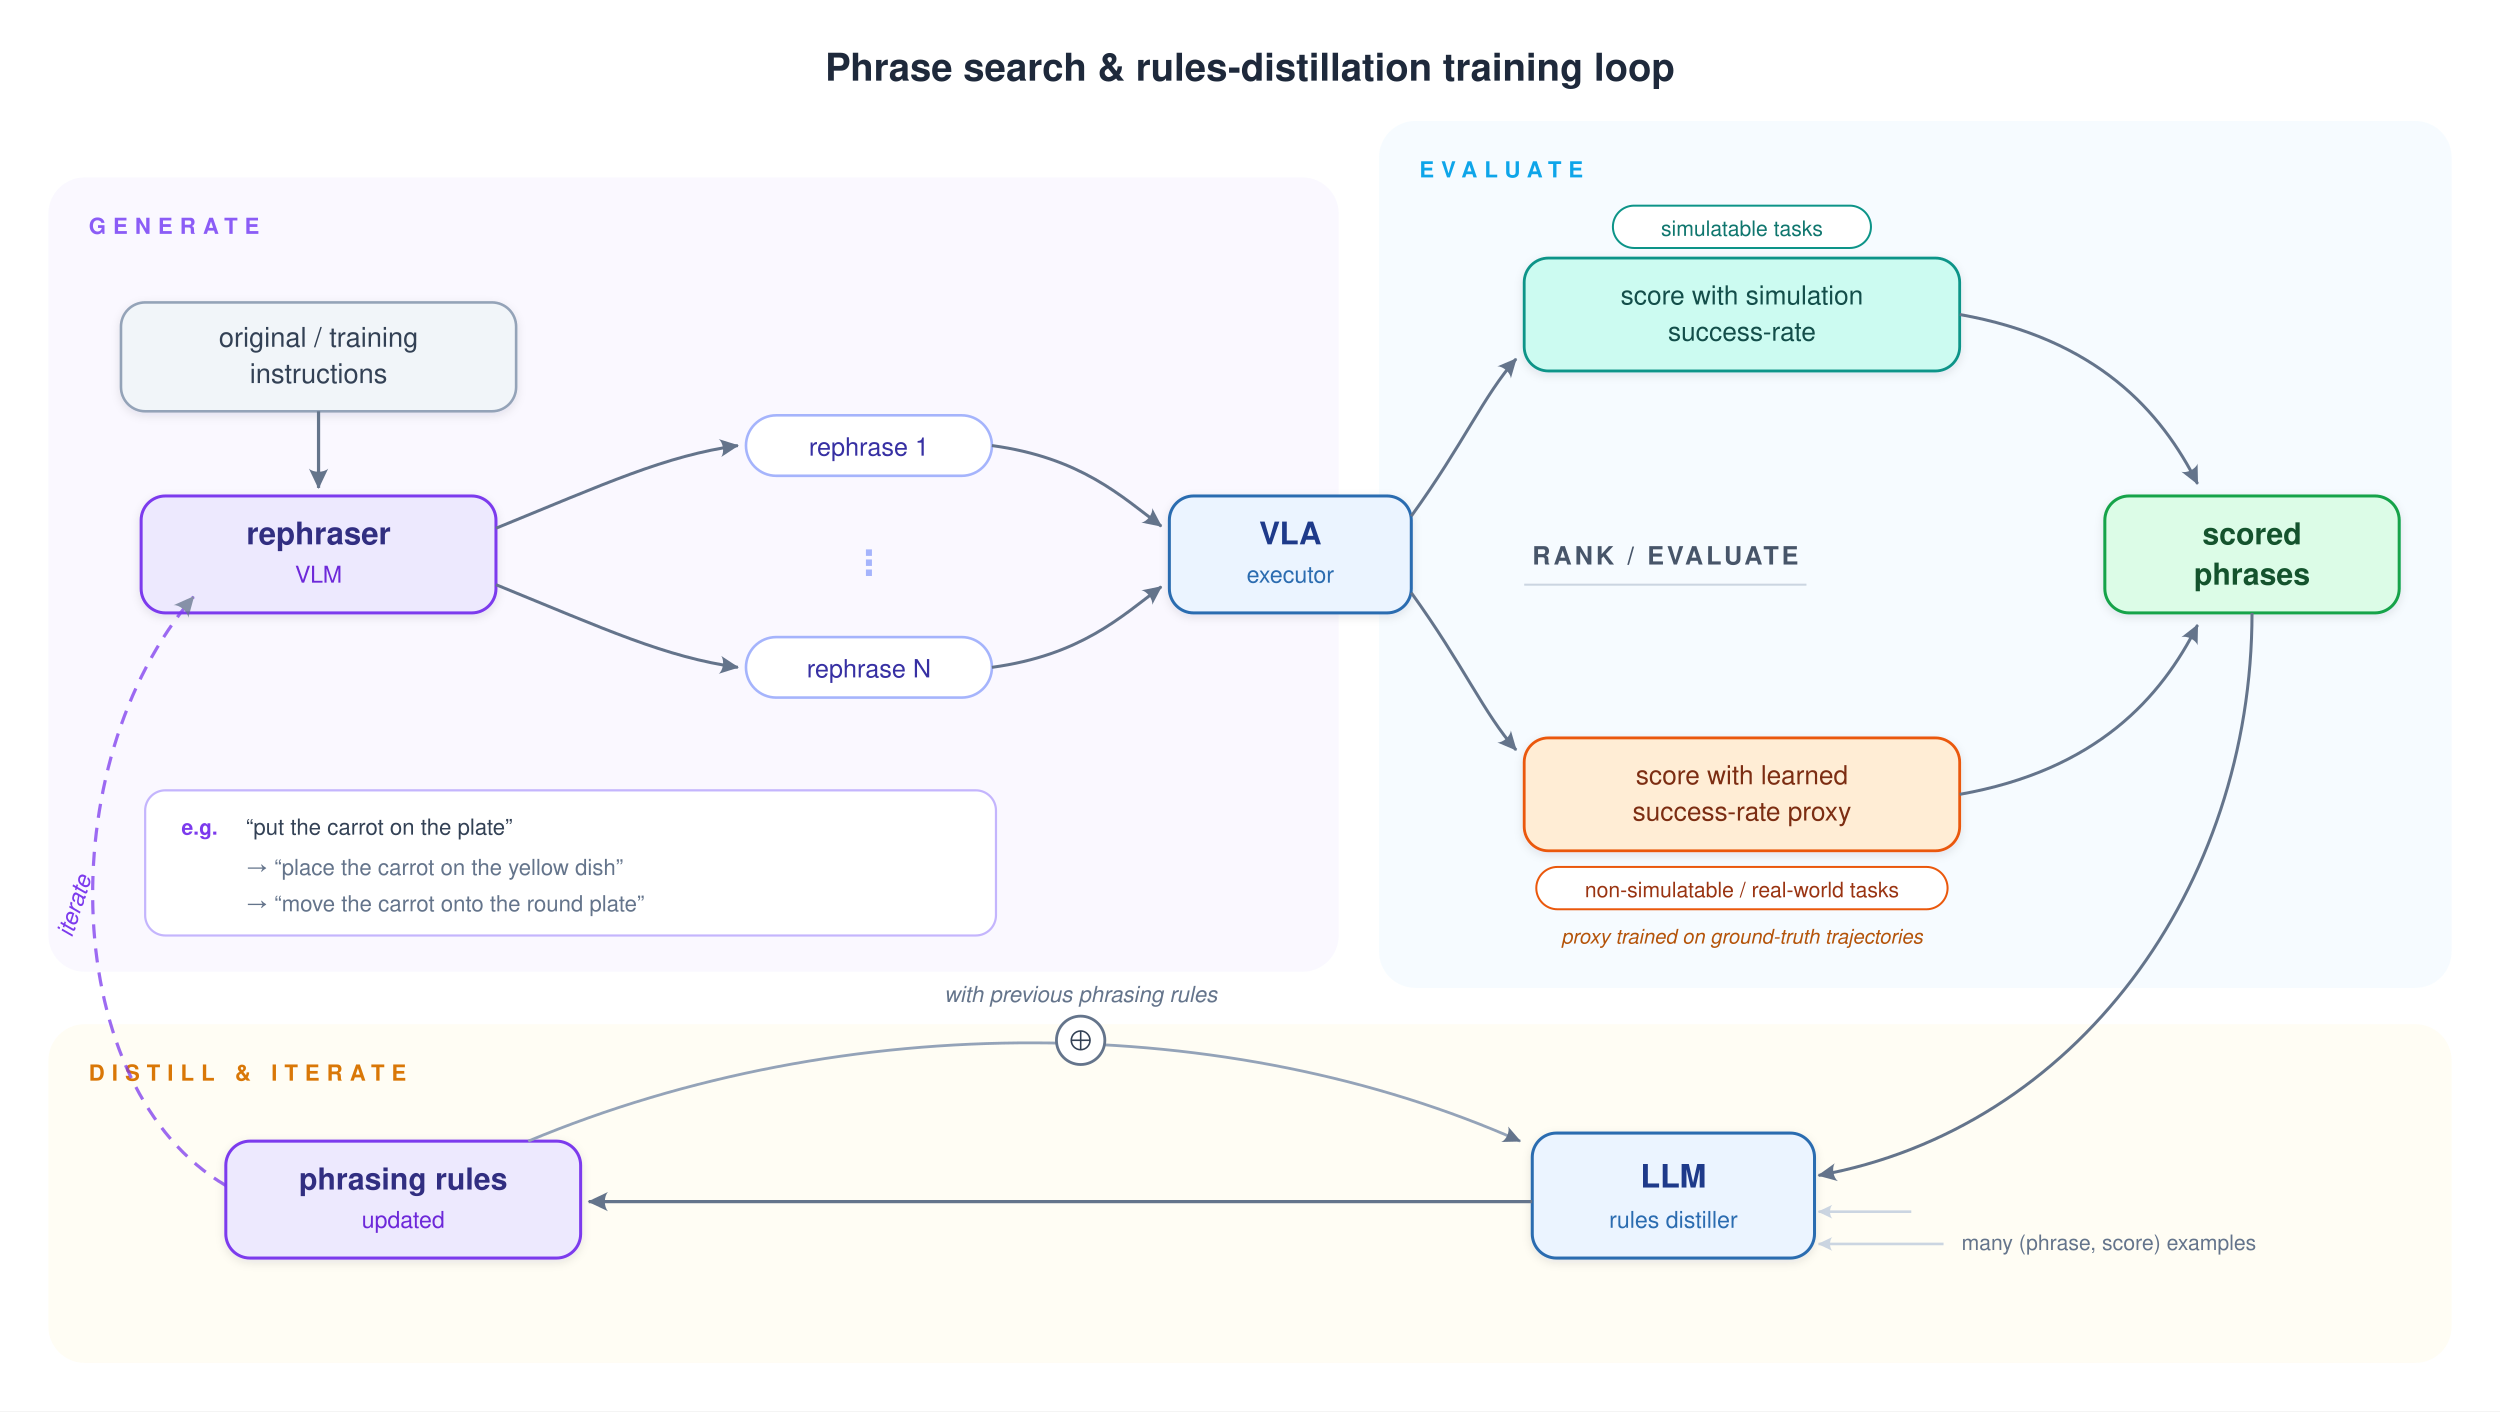
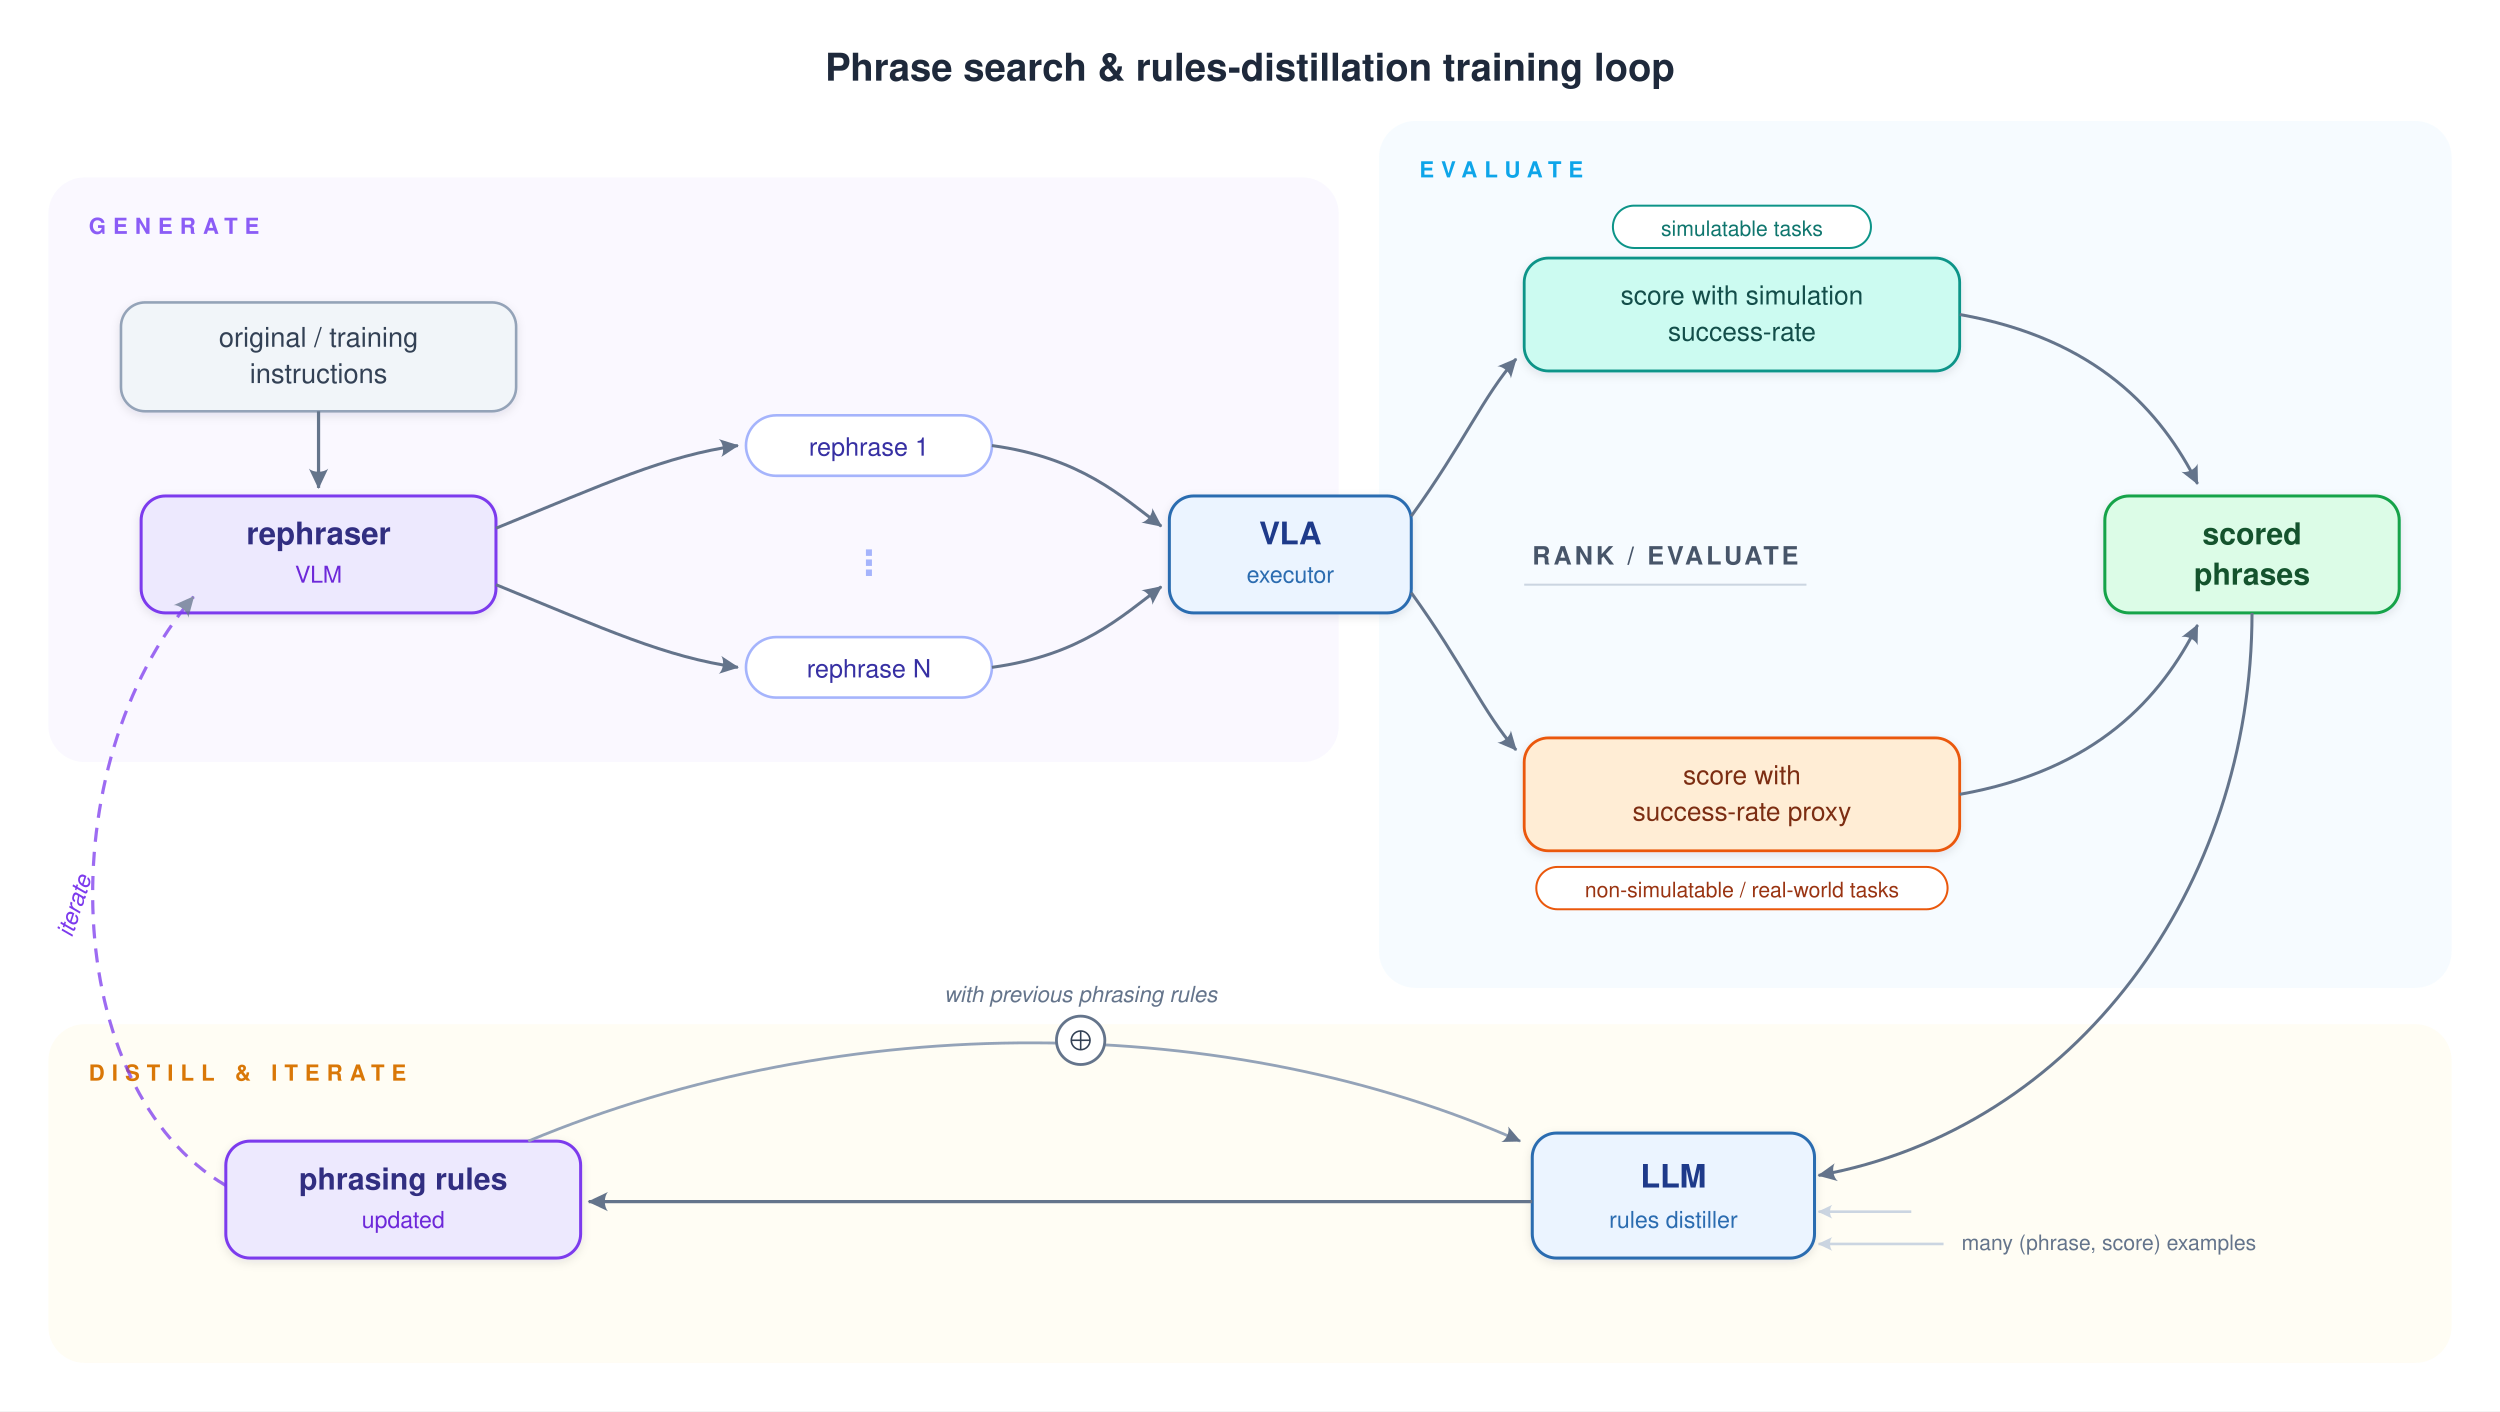
<svg xmlns="http://www.w3.org/2000/svg" viewBox="0 0 1240 700" font-family="Helvetica Neue, Helvetica, Arial, sans-serif">
  <defs>
    <marker id="arr" viewBox="0 0 12 12" refX="10" refY="6" markerWidth="8" markerHeight="8" orient="auto-start-reverse">
      <path d="M 1 1.5 L 10.5 6 L 1 10.5 C 3 8.5, 3 3.5, 1 1.5 z" fill="#64748b" />
    </marker>
    <marker id="arrghost" viewBox="0 0 12 12" refX="10" refY="6" markerWidth="7" markerHeight="7" orient="auto-start-reverse">
      <path d="M 1 1.5 L 10.5 6 L 1 10.5 C 3 8.5, 3 3.5, 1 1.5 z" fill="#cbd5e1" />
    </marker>
    <filter id="soft" x="-20%" y="-20%" width="140%" height="140%">
      <feDropShadow dx="0" dy="1.5" stdDeviation="2.5" flood-color="#0f172a" flood-opacity="0.10" />
    </filter>
  </defs>
  <rect width="1240" height="700" fill="white" />
-   <rect x="24" y="88" width="640" height="394" rx="18" fill="#f5f3ff" opacity="0.55" />
+   <rect x="24" y="88" width="640" height="290" rx="18" fill="#f5f3ff" opacity="0.55" />
  <text x="44" y="116" font-size="11" letter-spacing="3.5" fill="#8b5cf6" font-weight="bold">GENERATE</text>
  <rect x="684" y="60" width="532" height="430" rx="18" fill="#f0f9ff" opacity="0.6" />
  <text x="704" y="88" font-size="11" letter-spacing="3.5" fill="#0ea5e9" font-weight="bold">EVALUATE</text>
  <rect x="24" y="508" width="1192" height="168" rx="18" fill="#fffbeb" opacity="0.55" />
  <text x="44" y="536" font-size="11" letter-spacing="3.5" fill="#d97706" font-weight="bold">DISTILL &amp; ITERATE</text>
  <text x="620" y="40" font-size="19" font-weight="bold" text-anchor="middle" fill="#1e293b">Phrase search &amp; rules-distillation training loop</text>
  <rect x="60" y="150" width="196" height="54" rx="12" fill="#f1f5f9" stroke="#94a3b8" stroke-width="1.3" filter="url(#soft)" />
  <text x="158" y="172" font-size="13.5" text-anchor="middle" fill="#334155">original / training</text>
  <text x="158" y="190" font-size="13.5" text-anchor="middle" fill="#334155">instructions</text>
  <line x1="158" y1="204" x2="158" y2="242" stroke="#64748b" stroke-width="1.6" marker-end="url(#arr)" />
  <rect x="70" y="246" width="176" height="58" rx="12" fill="#ede9fe" stroke="#7c3aed" stroke-width="1.5" filter="url(#soft)" />
  <text x="158" y="270" font-size="15.5" font-weight="bold" text-anchor="middle" fill="#312e81">rephraser</text>
  <text x="158" y="289" font-size="11.5" text-anchor="middle" fill="#6d28d9">VLM</text>
  <path d="M 246 262 C 300 240, 330 226, 366 221" fill="none" stroke="#64748b" stroke-width="1.5" marker-end="url(#arr)" />
  <path d="M 246 290 C 300 312, 330 326, 366 331" fill="none" stroke="#64748b" stroke-width="1.5" marker-end="url(#arr)" />
  <rect x="370" y="206" width="122" height="30" rx="15" fill="white" stroke="#a5b4fc" stroke-width="1.3" />
  <text x="431" y="226" font-size="12.5" text-anchor="middle" fill="#3730a3">rephrase 1</text>
  <text x="431" y="285" font-size="17" text-anchor="middle" fill="#a5b4fc" font-weight="bold">⋮</text>
  <rect x="370" y="316" width="122" height="30" rx="15" fill="white" stroke="#a5b4fc" stroke-width="1.3" />
  <text x="431" y="336" font-size="12.5" text-anchor="middle" fill="#3730a3">rephrase N</text>
  <path d="M 492 221 C 536 227, 556 246, 576 261" fill="none" stroke="#64748b" stroke-width="1.5" marker-end="url(#arr)" />
  <path d="M 492 331 C 536 325, 556 306, 576 291" fill="none" stroke="#64748b" stroke-width="1.5" marker-end="url(#arr)" />
  <rect x="580" y="246" width="120" height="58" rx="12" fill="#ebf4ff" stroke="#2b6cb0" stroke-width="1.5" filter="url(#soft)" />
  <text x="640" y="270" font-size="15.5" font-weight="bold" text-anchor="middle" fill="#1e3a8a">VLA</text>
  <text x="640" y="289" font-size="11.5" text-anchor="middle" fill="#2b6cb0">executor</text>
  <text x="826" y="280" font-size="12.5" font-weight="bold" letter-spacing="1.5" text-anchor="middle" fill="#475569">RANK / EVALUATE</text>
  <line x1="756" y1="290" x2="896" y2="290" stroke="#cbd5e1" stroke-width="1" />
  <path d="M 700 256 C 726 220, 736 196, 752 178" fill="none" stroke="#64748b" stroke-width="1.5" marker-end="url(#arr)" />
  <rect x="756" y="128" width="216" height="56" rx="12" fill="#ccfbf1" stroke="#0d9488" stroke-width="1.4" filter="url(#soft)" />
  <text x="864" y="151" font-size="13" text-anchor="middle" fill="#134e4a">score with simulation</text>
  <text x="864" y="169" font-size="13" text-anchor="middle" fill="#134e4a">success-rate</text>
  <rect x="800" y="102" width="128" height="21" rx="10.5" fill="white" stroke="#0d9488" stroke-width="1" />
  <text x="864" y="117" font-size="10.5" text-anchor="middle" fill="#0f766e">simulatable tasks</text>
  <path d="M 700 294 C 726 330, 736 354, 752 372" fill="none" stroke="#64748b" stroke-width="1.5" marker-end="url(#arr)" />
  <rect x="756" y="366" width="216" height="56" rx="12" fill="#ffedd5" stroke="#ea580c" stroke-width="1.4" filter="url(#soft)" />
-   <text x="864" y="389" font-size="13" text-anchor="middle" fill="#7c2d12">score with learned</text>
+   <text x="864" y="389" font-size="13" text-anchor="middle" fill="#7c2d12">score with</text>
  <text x="864" y="407" font-size="13" text-anchor="middle" fill="#7c2d12">success-rate proxy</text>
  <rect x="762" y="430" width="204" height="21" rx="10.5" fill="white" stroke="#ea580c" stroke-width="1" />
  <text x="864" y="445" font-size="10.5" text-anchor="middle" fill="#9a3412">non-simulatable / real-world tasks</text>
-   <text x="864" y="468" font-size="10" font-style="italic" text-anchor="middle" fill="#b45309">proxy trained on ground-truth trajectories</text>
  <path d="M 972 156 C 1040 168, 1072 204, 1090 240" fill="none" stroke="#64748b" stroke-width="1.5" marker-end="url(#arr)" />
  <path d="M 972 394 C 1040 382, 1072 346, 1090 310" fill="none" stroke="#64748b" stroke-width="1.5" marker-end="url(#arr)" />
  <rect x="1044" y="246" width="146" height="58" rx="12" fill="#dcfce7" stroke="#16a34a" stroke-width="1.5" filter="url(#soft)" />
  <text x="1117" y="270" font-size="15" font-weight="bold" text-anchor="middle" fill="#14532d">scored</text>
  <text x="1117" y="290" font-size="15" font-weight="bold" text-anchor="middle" fill="#14532d">phrases</text>
  <path d="M 1117 304 C 1117 440, 1030 560, 902 583" fill="none" stroke="#64748b" stroke-width="1.5" marker-end="url(#arr)" />
  <line x1="948" y1="601" x2="902" y2="601" stroke="#cbd5e1" stroke-width="1.3" marker-end="url(#arrghost)" />
  <line x1="964" y1="617" x2="902" y2="617" stroke="#cbd5e1" stroke-width="1.3" marker-end="url(#arrghost)" />
  <text x="1046" y="620" font-size="10.5" text-anchor="middle" fill="#64748b">many (phrase, score) examples</text>
-   <rect x="72" y="392" width="422" height="72" rx="10" fill="white" stroke="#c4b5fd" stroke-width="1.1" />
-   <text x="90" y="414" font-size="10.5" fill="#7c3aed" font-weight="bold">e.g.</text>
-   <text x="122" y="414" font-size="11" fill="#334155">“put the carrot on the plate”</text>
-   <text x="122" y="434" font-size="11" fill="#64748b">→ “place the carrot on the yellow dish”</text>
-   <text x="122" y="452" font-size="11" fill="#64748b">→ “move the carrot onto the round plate”</text>
  <rect x="760" y="562" width="140" height="62" rx="12" fill="#ebf4ff" stroke="#2b6cb0" stroke-width="1.5" filter="url(#soft)" />
  <text x="830" y="589" font-size="16" font-weight="bold" text-anchor="middle" fill="#1e3a8a">LLM</text>
  <text x="830" y="609" font-size="11.5" text-anchor="middle" fill="#2b6cb0">rules distiller</text>
  <line x1="760" y1="596" x2="292" y2="596" stroke="#64748b" stroke-width="1.6" marker-end="url(#arr)" />
  <rect x="112" y="566" width="176" height="58" rx="12" fill="#ede9fe" stroke="#7c3aed" stroke-width="1.5" filter="url(#soft)" />
  <text x="200" y="590" font-size="15" font-weight="bold" text-anchor="middle" fill="#312e81">phrasing rules</text>
  <text x="200" y="609" font-size="11.5" text-anchor="middle" fill="#6d28d9">updated</text>
  <path d="M 262 566 C 420 500, 610 502, 754 566" fill="none" stroke="#94a3b8" stroke-width="1.4" marker-end="url(#arr)" />
  <circle cx="536" cy="516" r="12" fill="white" stroke="#64748b" stroke-width="1.4" />
  <text x="536" y="521" font-size="14" text-anchor="middle" fill="#334155">⊕</text>
  <text x="536" y="497" font-size="11" text-anchor="middle" fill="#64748b" font-style="italic">with previous phrasing rules</text>
  <path d="M 112 588 C 30 540, 24 380, 96 296" fill="none" stroke="#7c3aed" stroke-width="1.6" stroke-dasharray="7,5" marker-end="url(#arr)" opacity="0.75" />
  <text x="26" y="452" font-size="11.5" fill="#7c3aed" font-style="italic" transform="rotate(-72 40 452)">iterate</text>
</svg>
